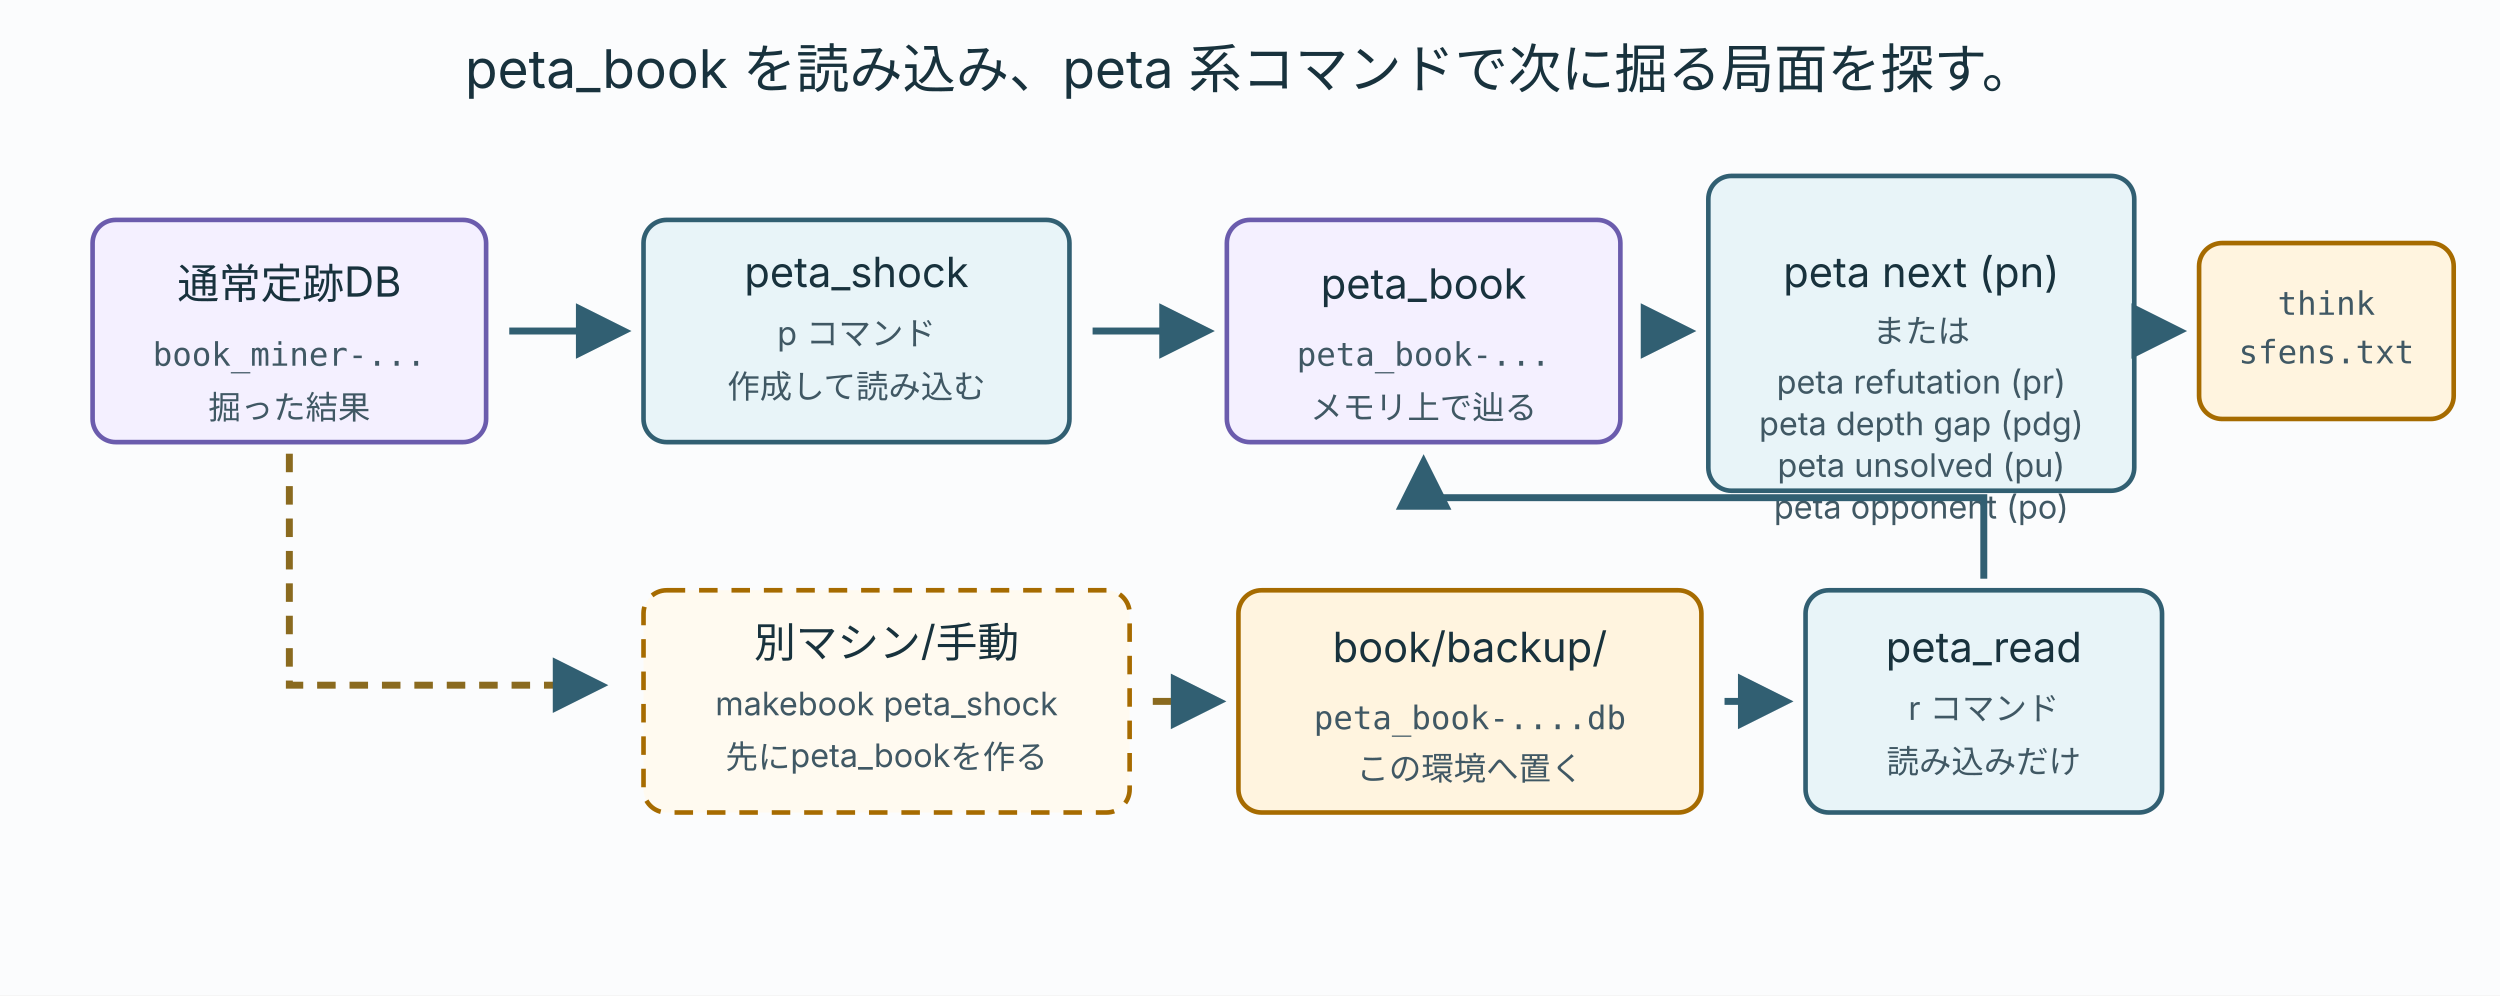
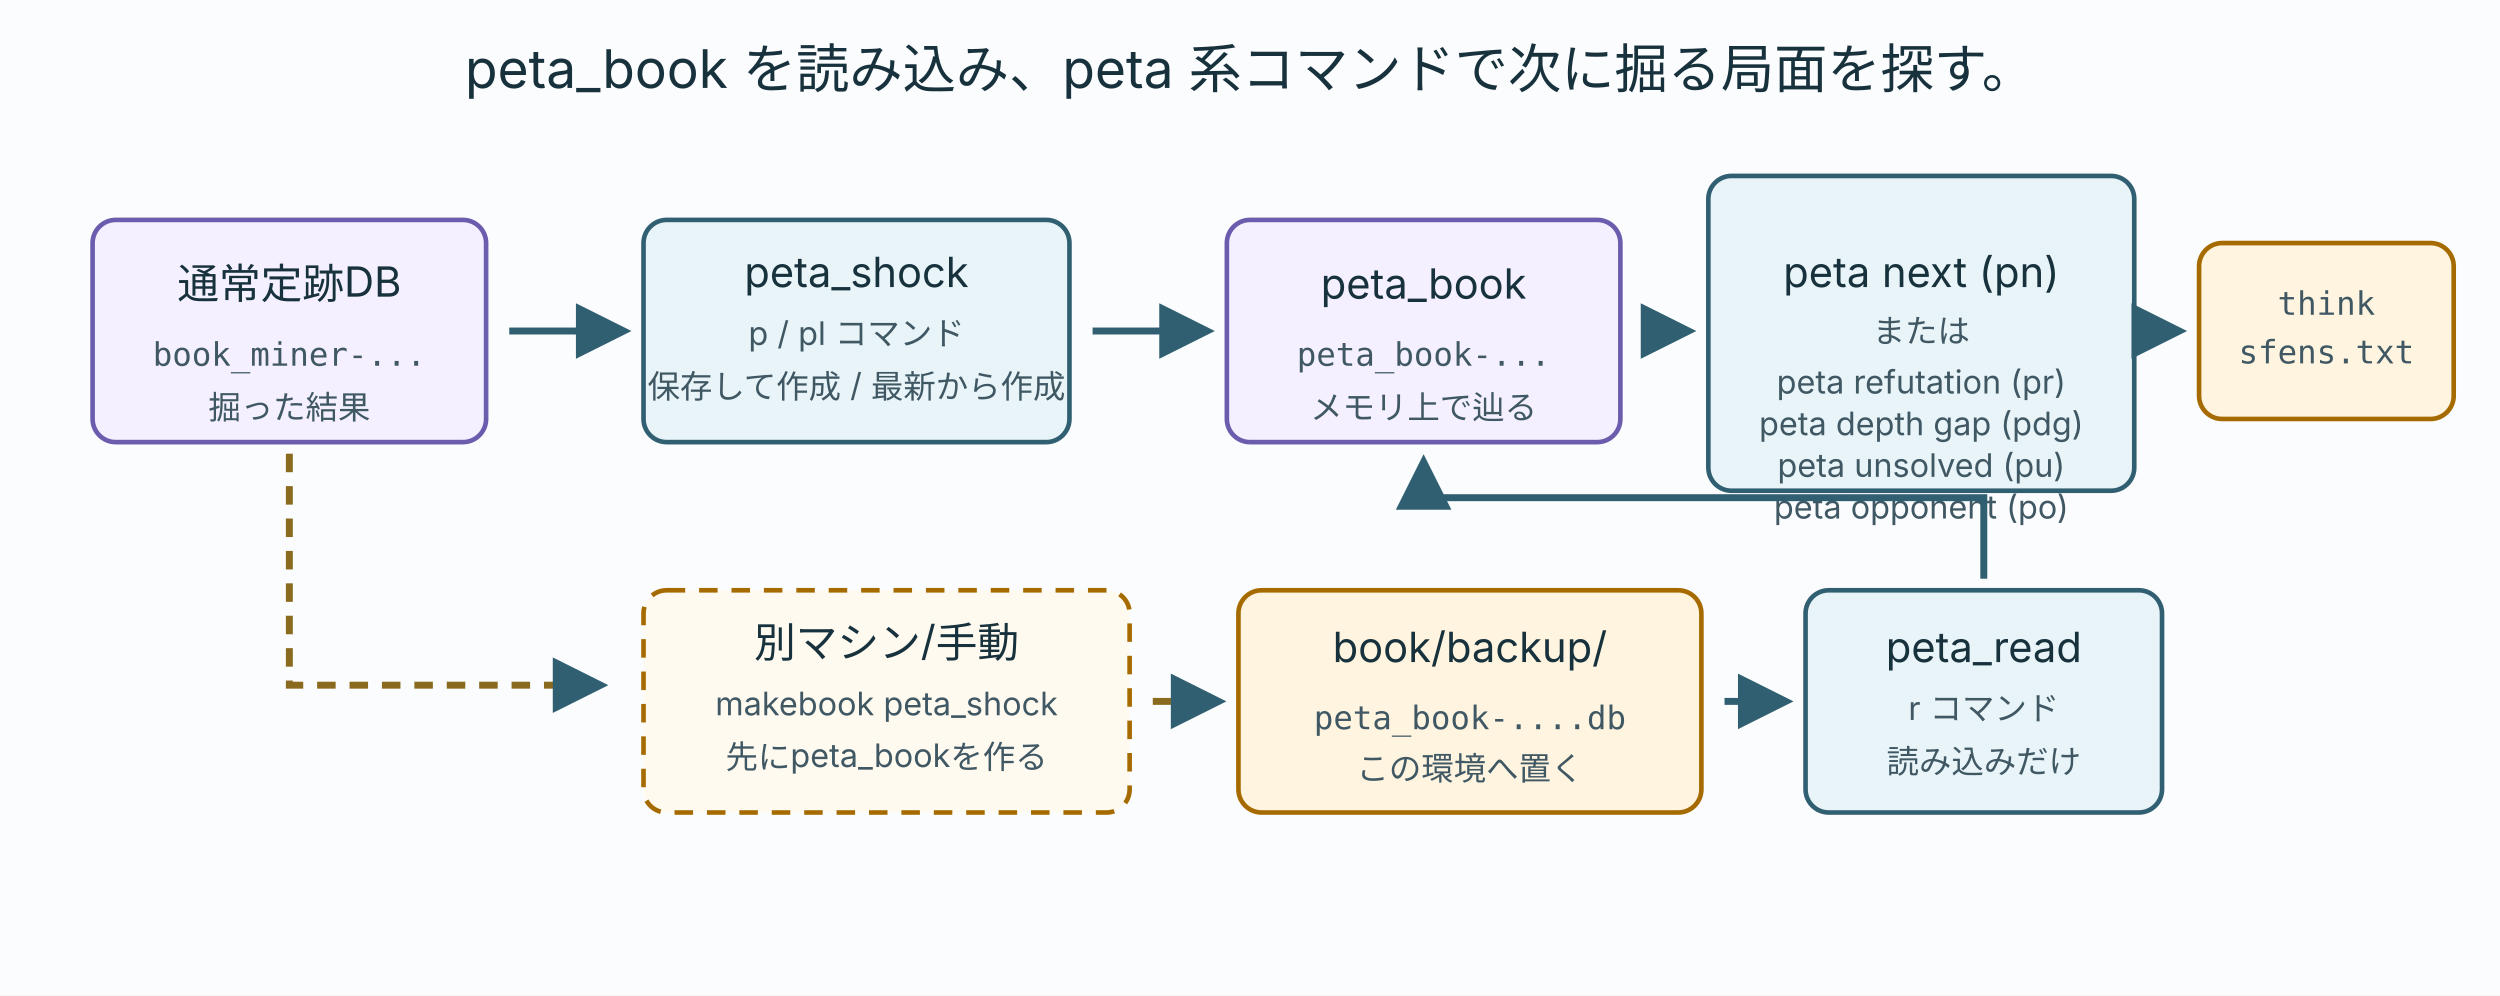
<svg xmlns="http://www.w3.org/2000/svg" width="1080" height="430" viewBox="0 0 1080 430" role="img" aria-labelledby="title desc">
  <defs>
    <marker id="arrow" viewBox="0 0 10 10" refX="8" refY="5" markerWidth="8" markerHeight="8" orient="auto-start-reverse">
      <path d="M 0 0 L 10 5 L 0 10 z" fill="#315f72" />
    </marker>
    <style>
      .bg { fill: #fbfcfd; }
      .box { fill: #ffffff; stroke: #315f72; stroke-width: 2; rx: 10; }
      .db { fill: #f4f0ff; stroke: #6b5cad; }
      .tool { fill: #e8f4f8; }
      .file { fill: #fff4df; stroke: #a66b00; }
      .external { fill: #fffaf0; stroke: #a66b00; stroke-dasharray: 8 6; }
      .line { stroke: #315f72; stroke-width: 3; fill: none; marker-end: url(#arrow); }
      .hint { stroke: #8a6a1f; stroke-width: 3; fill: none; marker-end: url(#arrow); stroke-dasharray: 8 6; }
      .text { font-family: -apple-system, BlinkMacSystemFont, "Segoe UI", sans-serif; fill: #18323d; font-size: 18px; text-anchor: middle; }
      .small { font-size: 14px; fill: #405864; }
      .mono { font-family: ui-monospace, SFMono-Regular, Menlo, Consolas, monospace; font-size: 14px; fill: #405864; }
    </style>
  </defs>
  <rect class="bg" x="0" y="0" width="1080" height="430" />
  <text class="text" x="540" y="38" style="font-size:23px">peta_book を読み込み、peta 系コマンドで次に掘る局面を探す。</text>
  <rect class="box db" x="40" y="95" width="170" height="96" />
  <text class="text" x="125" y="129">通常定跡DB</text>
  <text class="mono" x="125" y="158" text-anchor="middle">book_miner-...</text>
  <text class="text small" x="125" y="181">掘った結果</text>
  <path class="line" d="M 220 143 H 268" />
  <rect class="box tool" x="278" y="95" width="184" height="96" />
  <text class="text" x="370" y="124">peta_shock</text>
-   <text class="text small" x="370" y="149">p コマンド</text>
-   <text class="text small" x="370" y="172">作成して読み込む</text>
+   <text class="text small" x="370" y="149">p / pl コマンド</text>
+   <text class="text small" x="370" y="172">保存して作成 / 最新から作成</text>
  <path class="line" d="M 472 143 H 520" />
  <rect class="box db" x="530" y="95" width="170" height="96" />
  <text class="text" x="615" y="129">peta_book</text>
  <text class="mono" x="615" y="158" text-anchor="middle">peta_book-...</text>
  <text class="text small" x="615" y="181">メモリ上で辿る</text>
  <path class="line" d="M 710 143 H 728" />
  <rect class="box tool" x="738" y="76" width="184" height="136" />
  <text class="text" x="830" y="124">peta next (pn)</text>
  <text class="text small" x="830" y="148">または</text>
  <text class="text small" x="830" y="170">peta refutation (pr)</text>
  <text class="text small" x="830" y="188">peta depth gap (pdg)</text>
  <text class="text small" x="830" y="206">peta unsolved (pu)</text>
  <text class="text small" x="830" y="224">peta opponent (po)</text>
  <path class="line" d="M 932 143 H 940" />
  <rect class="box file" x="950" y="105" width="110" height="76" />
  <text class="mono" x="1005" y="136" text-anchor="middle">think</text>
  <text class="mono" x="1005" y="157" text-anchor="middle">sfens.txt</text>
  <path class="hint" d="M 125 196 V 296 H 258" />
  <rect class="box external" x="278" y="255" width="210" height="96" />
  <text class="text" x="383" y="284">別マシン/手動</text>
  <text class="text small" x="383" y="309">makebook peta_shock</text>
  <text class="text small" x="383" y="332">先にpeta_bookを作る</text>
  <path class="hint" d="M 498 303 H 525" />
  <rect class="box file" x="535" y="255" width="200" height="96" />
  <text class="text" x="635" y="286">book/backup/</text>
  <text class="mono" x="635" y="315" text-anchor="middle">peta_book-....db</text>
  <text class="text small" x="635" y="337">この環境へ置く</text>
  <path class="line" d="M 745 303 H 770" />
  <rect class="box tool" x="780" y="255" width="154" height="96" />
  <text class="text" x="857" y="286">peta_read</text>
  <text class="text small" x="857" y="311">r コマンド</text>
  <text class="text small" x="857" y="334">読み込みだけ</text>
  <path class="line" d="M 857 250 V 215 H 615 V 201" />
</svg>
